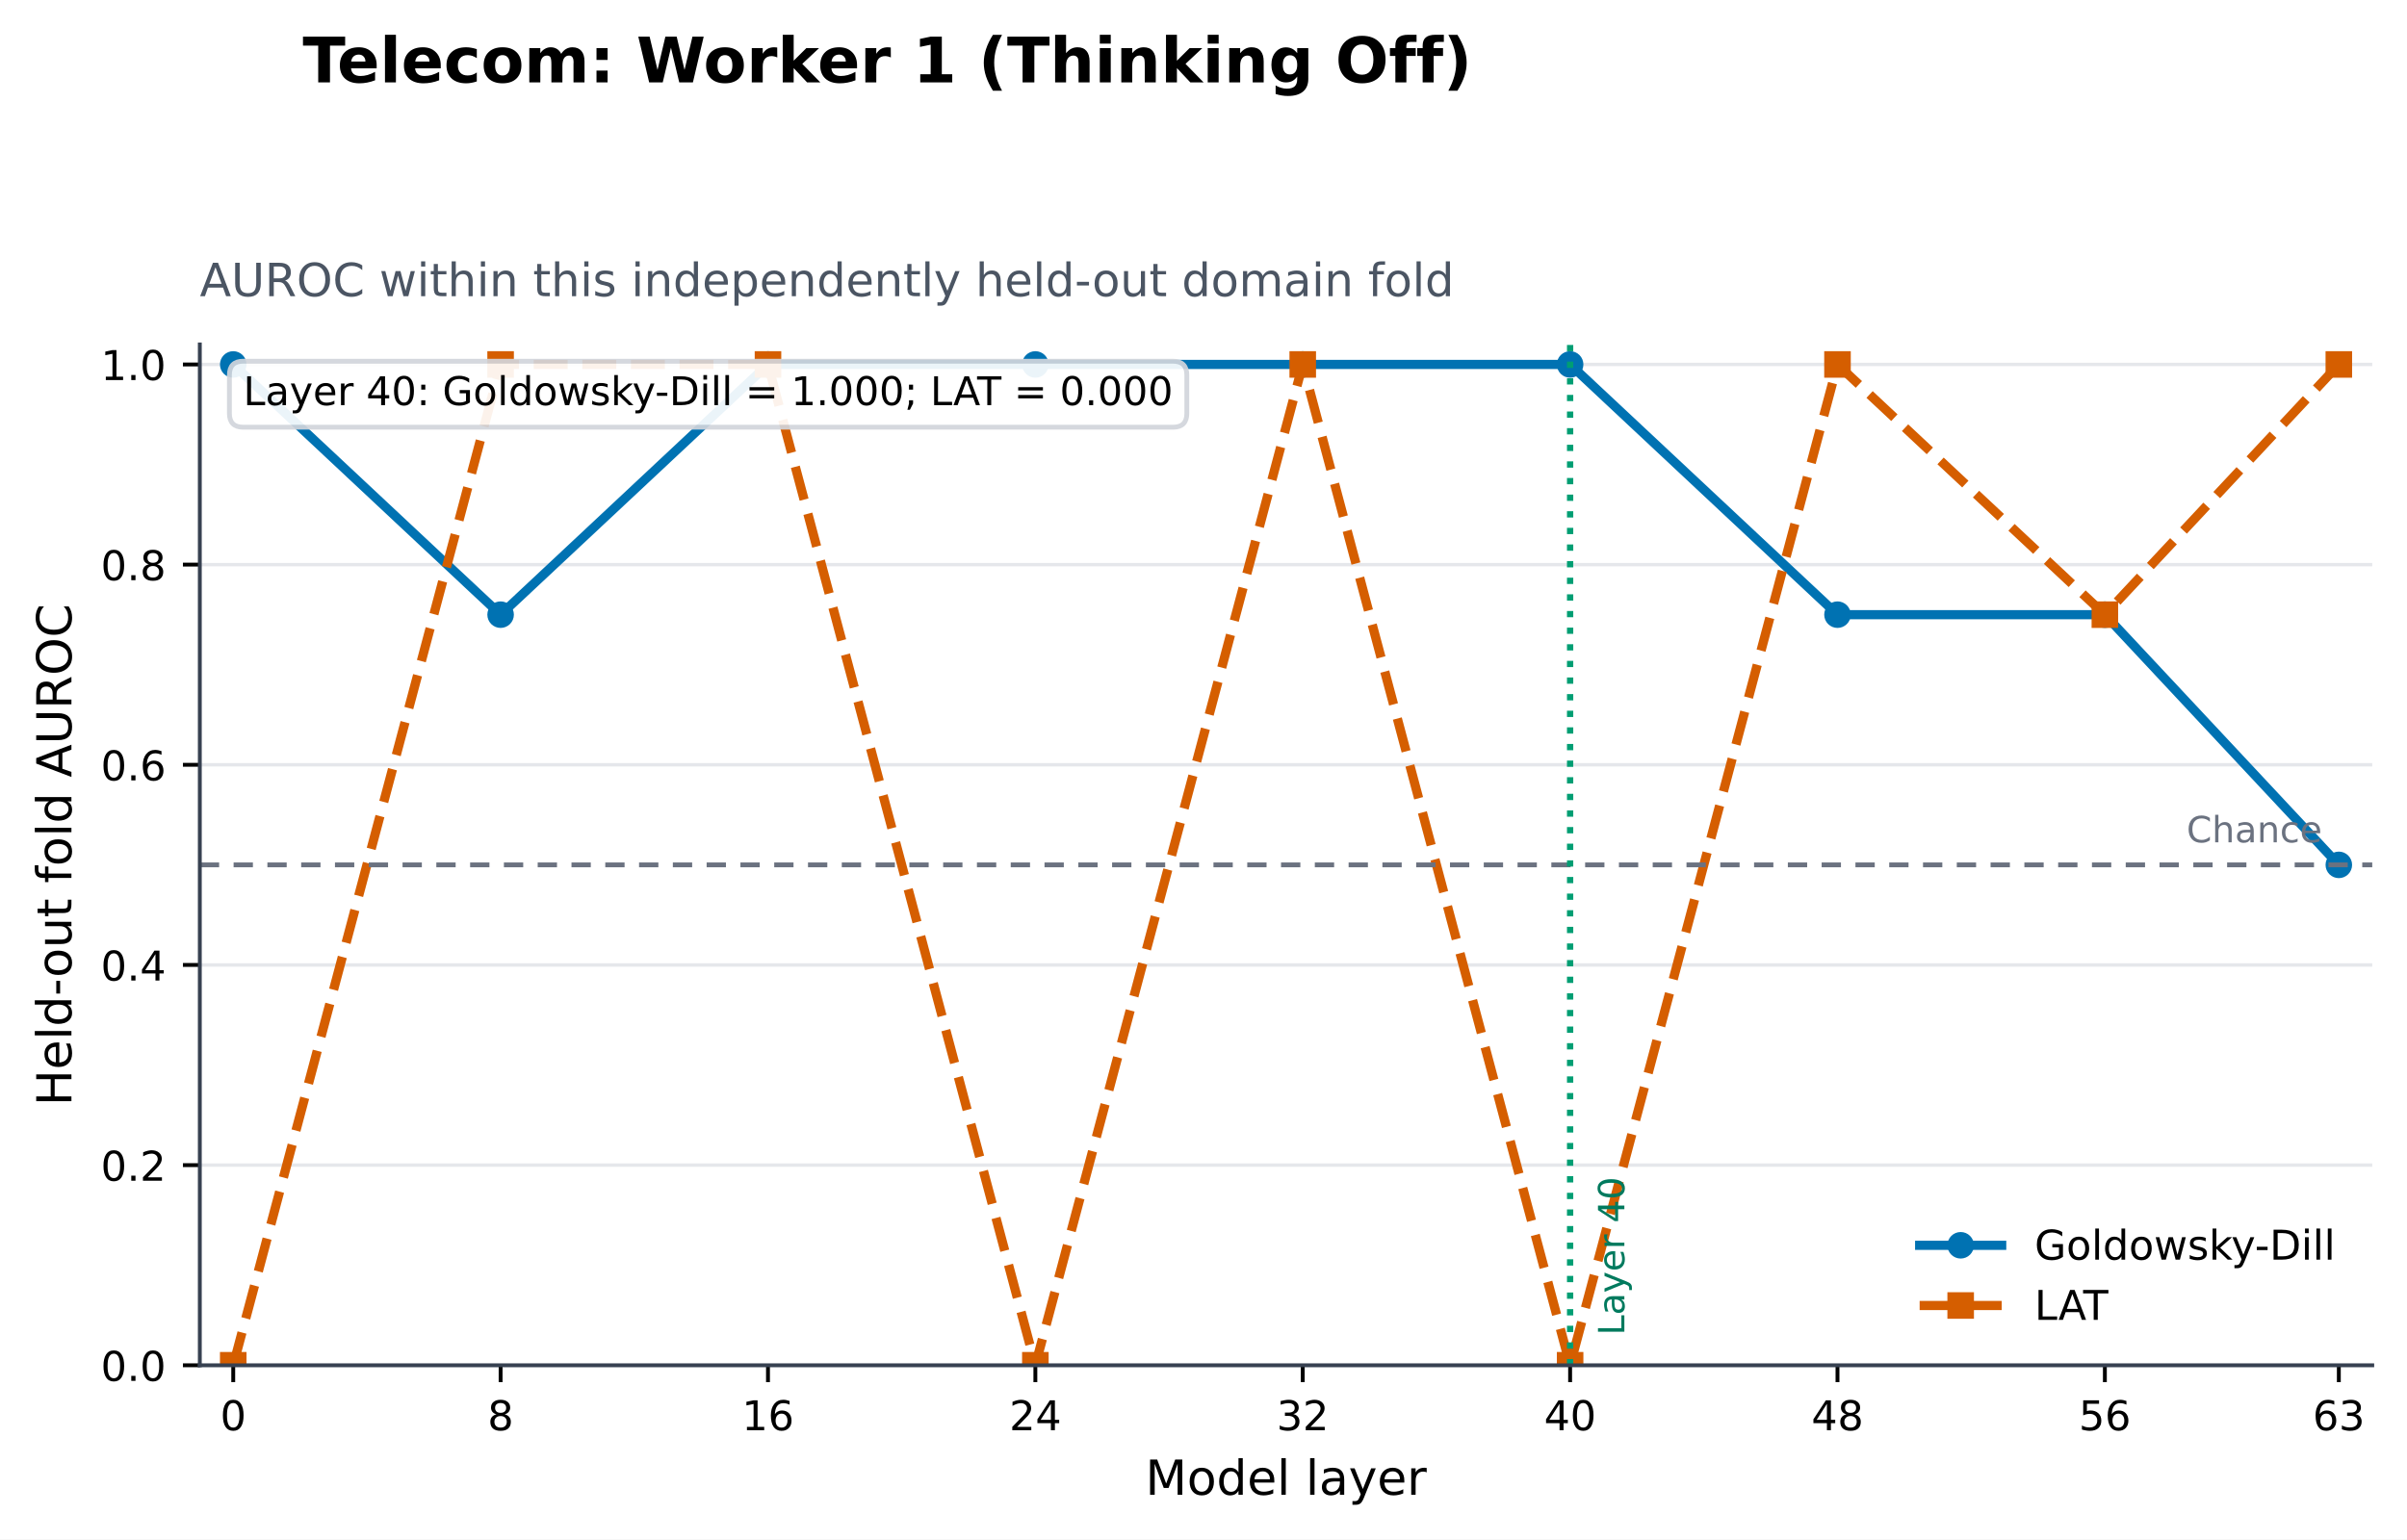
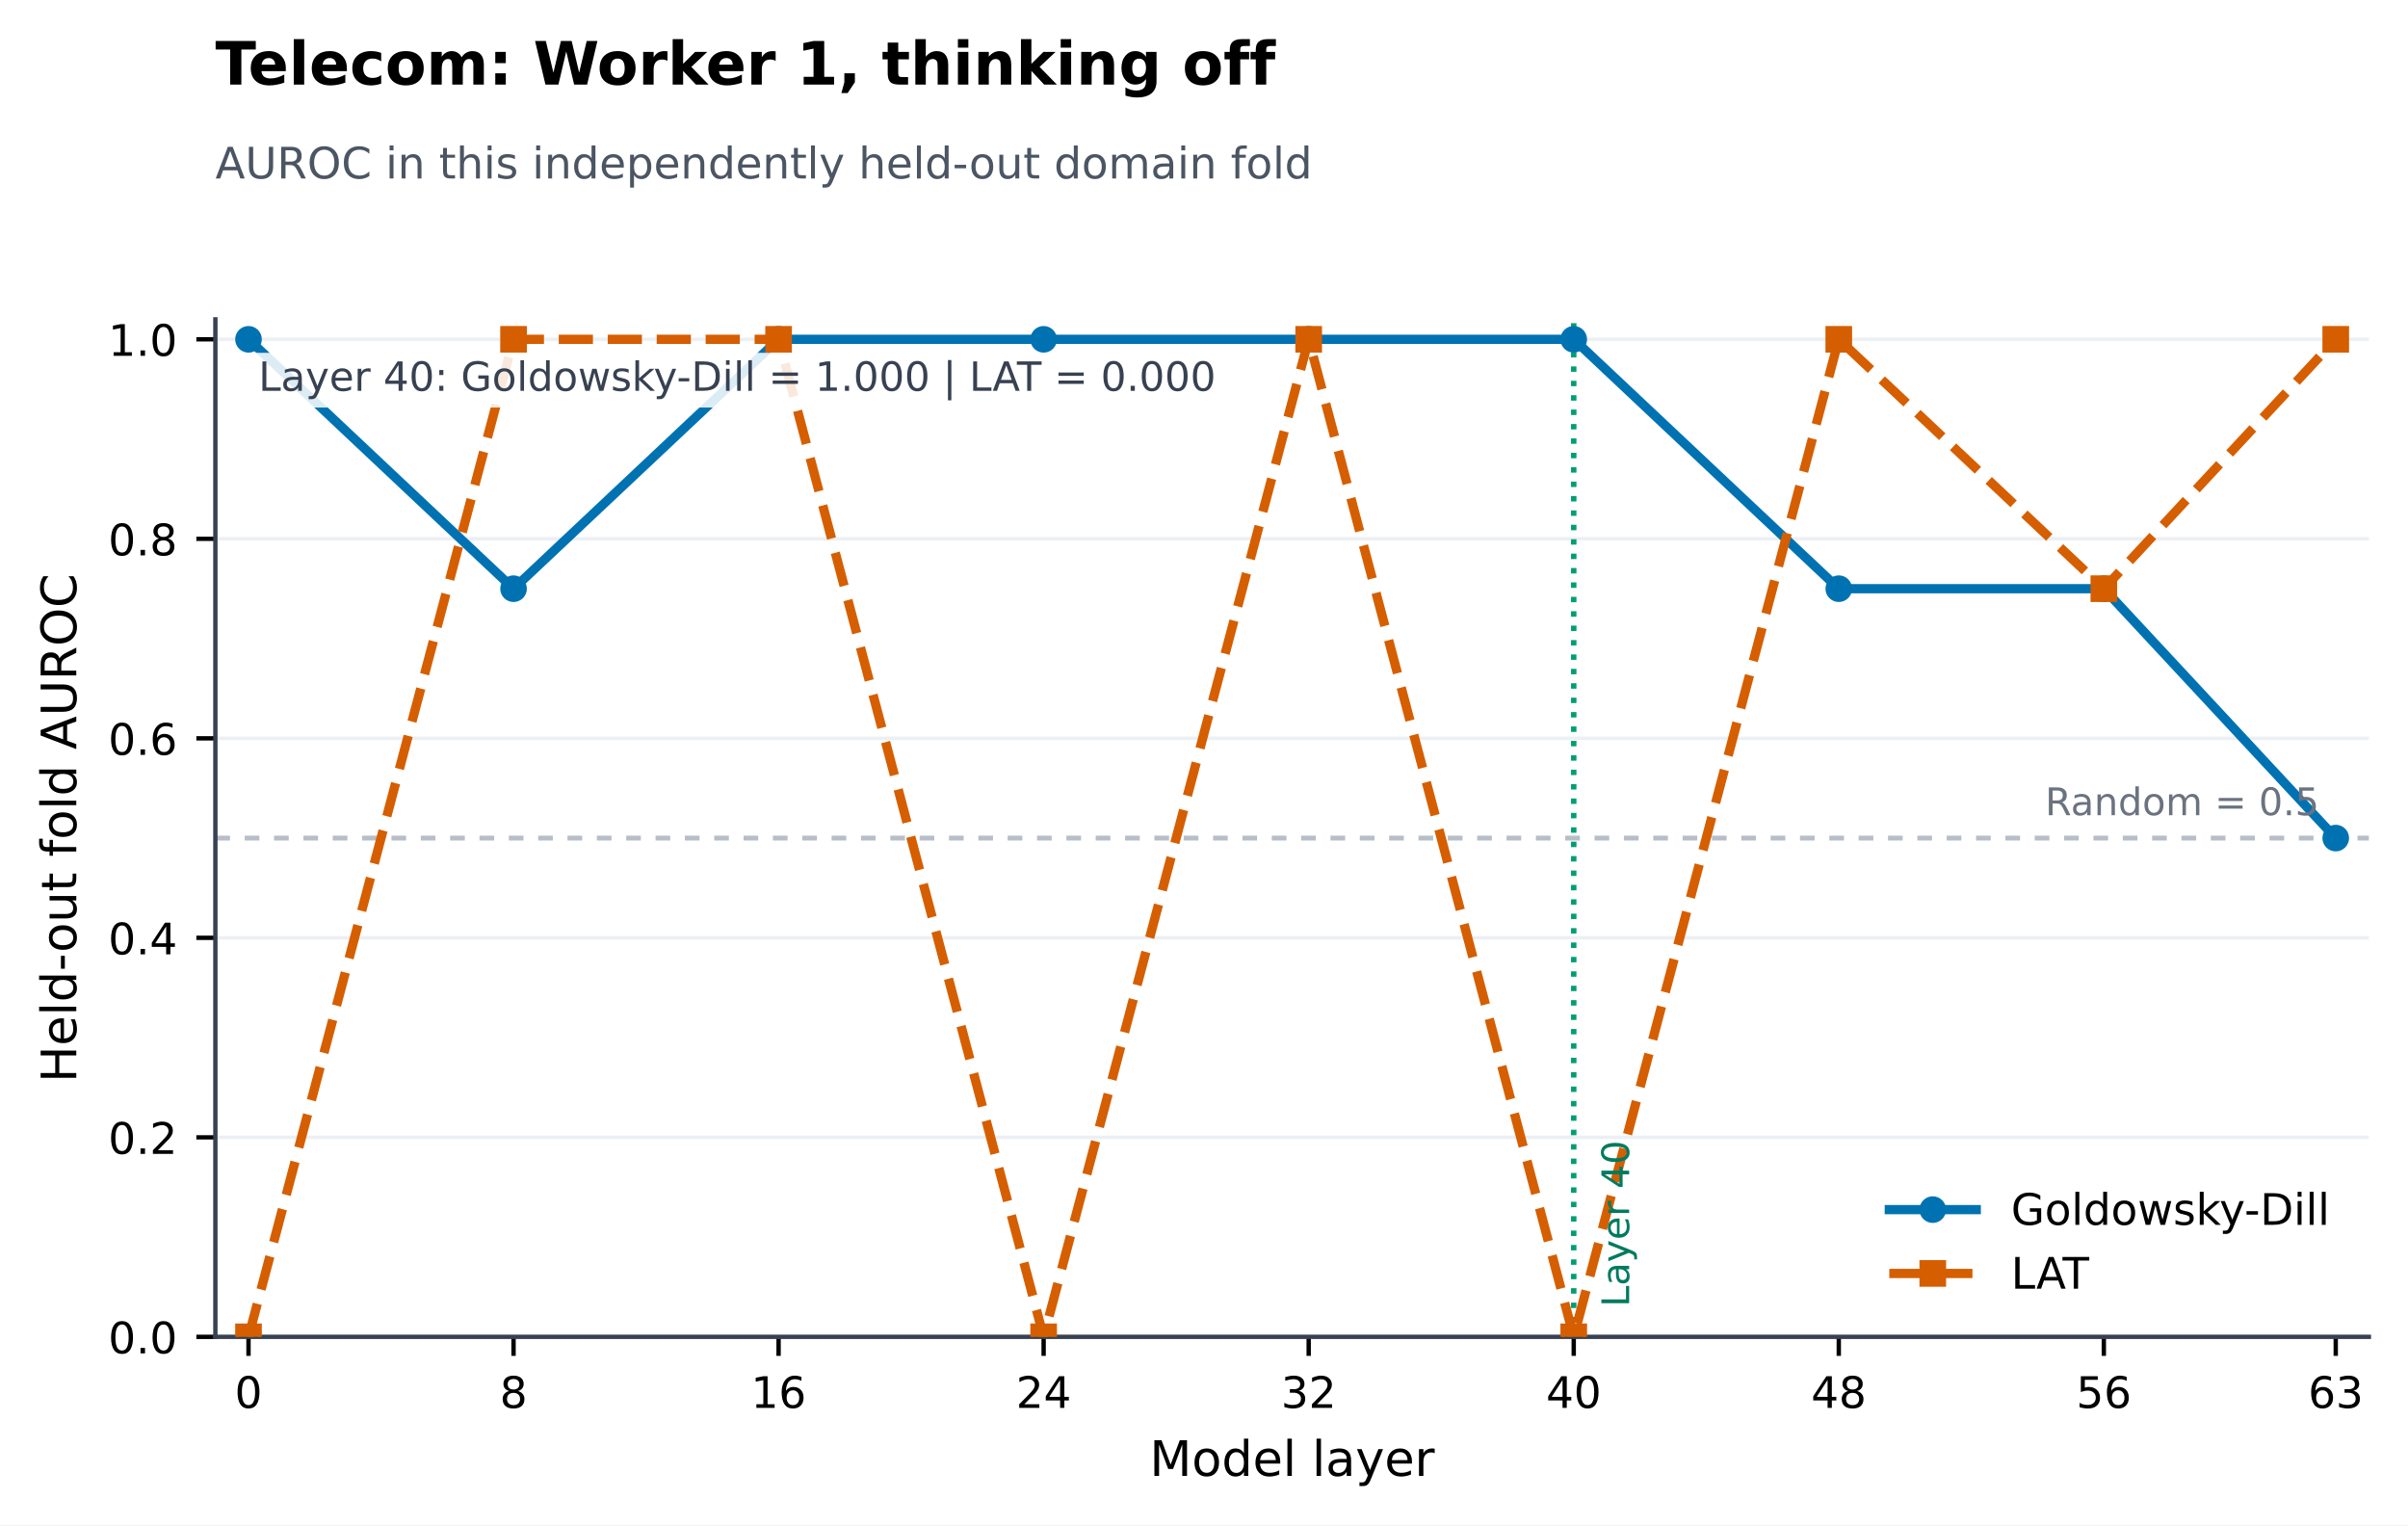
- <svg xmlns="http://www.w3.org/2000/svg" xmlns:xlink="http://www.w3.org/1999/xlink" width="498.666pt" height="319.045pt" viewBox="0 0 498.666 319.045" version="1.1">
+ <svg xmlns="http://www.w3.org/2000/svg" xmlns:xlink="http://www.w3.org/1999/xlink" width="443.121pt" height="280.611pt" viewBox="0 0 443.121 280.611" version="1.1">
  <defs>
    <style type="text/css">*{stroke-linejoin: round; stroke-linecap: butt}</style>
  </defs>
  <g id="figure_1">
    <g id="patch_1">
-       <path d="M 0 319.045 L 498.666 319.045 L 498.666 0 L 0 0 z " style="fill: #ffffff" />
+       <path d="M -0 280.611 L 443.121 280.611 L 443.121 0 L -0 0 z " style="fill: #ffffff" />
    </g>
    <g id="axes_1">
      <g id="patch_2">
-         <path d="M 41.396 282.94 L 491.466 282.94 L 491.466 71.38 L 41.396 71.38 z " style="fill: #ffffff" />
+         <path d="M 39.633 245.958 L 435.921 245.958 L 435.921 58.758 L 39.633 58.758 z " style="fill: #ffffff" />
+       </g>
+       <g id="line2d_1">
+         <path d="M 39.633 154.194 L 435.921 154.194 " clip-path="url(#p44b13de284)" style="fill: none; stroke-dasharray: 2.7,2.7; stroke-dashoffset: 0; stroke: #b7bec8; stroke-width: 0.9" />
      </g>
      <g id="matplotlib.axis_1">
        <g id="xtick_1">
-           <g id="line2d_1">
+           <g id="line2d_2">
            <defs>
              <path id="m4225e7514f" d="M 0 0 L 0 3.5 " style="stroke: #000000; stroke-width: 0.8" />
            </defs>
            <g>
-               <use xlink:href="#m4225e7514f" x="48.32" y="282.94" style="stroke: #000000; stroke-width: 0.8" />
+               <use xlink:href="#m4225e7514f" x="45.73" y="245.958" style="stroke: #000000; stroke-width: 0.8" />
            </g>
          </g>
          <g id="text_1">
-             <text style="font-size: 8.5px; font-family: 'DejaVu Sans'; text-anchor: middle" x="48.32" y="296.399" transform="rotate(-0 48.31994 296.3987)">0</text>
+             <text style="font-size: 8px; font-family: 'DejaVu Sans'; text-anchor: middle" x="45.73" y="259.037" transform="rotate(-0 45.72955 259.037)">0</text>
          </g>
        </g>
        <g id="xtick_2">
-           <g id="line2d_2">
-             <g>
-               <use xlink:href="#m4225e7514f" x="103.713" y="282.94" style="stroke: #000000; stroke-width: 0.8" />
+           <g id="line2d_3">
+             <g>
+               <use xlink:href="#m4225e7514f" x="94.503" y="245.958" style="stroke: #000000; stroke-width: 0.8" />
            </g>
          </g>
          <g id="text_2">
-             <text style="font-size: 8.5px; font-family: 'DejaVu Sans'; text-anchor: middle" x="103.713" y="296.399" transform="rotate(-0 103.7132 296.3987)">8</text>
+             <text style="font-size: 8px; font-family: 'DejaVu Sans'; text-anchor: middle" x="94.503" y="259.037" transform="rotate(-0 94.50346 259.037)">8</text>
          </g>
        </g>
        <g id="xtick_3">
-           <g id="line2d_3">
-             <g>
-               <use xlink:href="#m4225e7514f" x="159.106" y="282.94" style="stroke: #000000; stroke-width: 0.8" />
+           <g id="line2d_4">
+             <g>
+               <use xlink:href="#m4225e7514f" x="143.277" y="245.958" style="stroke: #000000; stroke-width: 0.8" />
            </g>
          </g>
          <g id="text_3">
-             <text style="font-size: 8.5px; font-family: 'DejaVu Sans'; text-anchor: middle" x="159.106" y="296.399" transform="rotate(-0 159.1064 296.3987)">16</text>
+             <text style="font-size: 8px; font-family: 'DejaVu Sans'; text-anchor: middle" x="143.277" y="259.037" transform="rotate(-0 143.2774 259.037)">16</text>
          </g>
        </g>
        <g id="xtick_4">
-           <g id="line2d_4">
-             <g>
-               <use xlink:href="#m4225e7514f" x="214.5" y="282.94" style="stroke: #000000; stroke-width: 0.8" />
+           <g id="line2d_5">
+             <g>
+               <use xlink:href="#m4225e7514f" x="192.051" y="245.958" style="stroke: #000000; stroke-width: 0.8" />
            </g>
          </g>
          <g id="text_4">
-             <text style="font-size: 8.5px; font-family: 'DejaVu Sans'; text-anchor: middle" x="214.5" y="296.399" transform="rotate(-0 214.4996 296.3987)">24</text>
+             <text style="font-size: 8px; font-family: 'DejaVu Sans'; text-anchor: middle" x="192.051" y="259.037" transform="rotate(-0 192.0513 259.037)">24</text>
          </g>
        </g>
        <g id="xtick_5">
-           <g id="line2d_5">
-             <g>
-               <use xlink:href="#m4225e7514f" x="269.893" y="282.94" style="stroke: #000000; stroke-width: 0.8" />
+           <g id="line2d_6">
+             <g>
+               <use xlink:href="#m4225e7514f" x="240.825" y="245.958" style="stroke: #000000; stroke-width: 0.8" />
            </g>
          </g>
          <g id="text_5">
-             <text style="font-size: 8.5px; font-family: 'DejaVu Sans'; text-anchor: middle" x="269.893" y="296.399" transform="rotate(-0 269.8929 296.3987)">32</text>
+             <text style="font-size: 8px; font-family: 'DejaVu Sans'; text-anchor: middle" x="240.825" y="259.037" transform="rotate(-0 240.8252 259.037)">32</text>
          </g>
        </g>
        <g id="xtick_6">
-           <g id="line2d_6">
-             <g>
-               <use xlink:href="#m4225e7514f" x="325.286" y="282.94" style="stroke: #000000; stroke-width: 0.8" />
+           <g id="line2d_7">
+             <g>
+               <use xlink:href="#m4225e7514f" x="289.599" y="245.958" style="stroke: #000000; stroke-width: 0.8" />
            </g>
          </g>
          <g id="text_6">
-             <text style="font-size: 8.5px; font-family: 'DejaVu Sans'; text-anchor: middle" x="325.286" y="296.399" transform="rotate(-0 325.2861 296.3987)">40</text>
+             <text style="font-size: 8px; font-family: 'DejaVu Sans'; text-anchor: middle" x="289.599" y="259.037" transform="rotate(-0 289.5991 259.037)">40</text>
          </g>
        </g>
        <g id="xtick_7">
-           <g id="line2d_7">
-             <g>
-               <use xlink:href="#m4225e7514f" x="380.679" y="282.94" style="stroke: #000000; stroke-width: 0.8" />
+           <g id="line2d_8">
+             <g>
+               <use xlink:href="#m4225e7514f" x="338.373" y="245.958" style="stroke: #000000; stroke-width: 0.8" />
            </g>
          </g>
          <g id="text_7">
-             <text style="font-size: 8.5px; font-family: 'DejaVu Sans'; text-anchor: middle" x="380.679" y="296.399" transform="rotate(-0 380.6793 296.3987)">48</text>
+             <text style="font-size: 8px; font-family: 'DejaVu Sans'; text-anchor: middle" x="338.373" y="259.037" transform="rotate(-0 338.373 259.037)">48</text>
          </g>
        </g>
        <g id="xtick_8">
-           <g id="line2d_8">
-             <g>
-               <use xlink:href="#m4225e7514f" x="436.073" y="282.94" style="stroke: #000000; stroke-width: 0.8" />
+           <g id="line2d_9">
+             <g>
+               <use xlink:href="#m4225e7514f" x="387.147" y="245.958" style="stroke: #000000; stroke-width: 0.8" />
            </g>
          </g>
          <g id="text_8">
-             <text style="font-size: 8.5px; font-family: 'DejaVu Sans'; text-anchor: middle" x="436.073" y="296.399" transform="rotate(-0 436.0725 296.3987)">56</text>
+             <text style="font-size: 8px; font-family: 'DejaVu Sans'; text-anchor: middle" x="387.147" y="259.037" transform="rotate(-0 387.1469 259.037)">56</text>
          </g>
        </g>
        <g id="xtick_9">
-           <g id="line2d_9">
-             <g>
-               <use xlink:href="#m4225e7514f" x="484.542" y="282.94" style="stroke: #000000; stroke-width: 0.8" />
+           <g id="line2d_10">
+             <g>
+               <use xlink:href="#m4225e7514f" x="429.824" y="245.958" style="stroke: #000000; stroke-width: 0.8" />
            </g>
          </g>
          <g id="text_9">
-             <text style="font-size: 8.5px; font-family: 'DejaVu Sans'; text-anchor: middle" x="484.542" y="296.399" transform="rotate(-0 484.5416 296.3987)">63</text>
+             <text style="font-size: 8px; font-family: 'DejaVu Sans'; text-anchor: middle" x="429.824" y="259.037" transform="rotate(-0 429.8241 259.037)">63</text>
          </g>
        </g>
        <g id="text_10">
-           <text style="font-size: 10px; font-family: 'DejaVu Sans'; text-anchor: middle" x="266.431" y="309.765" transform="rotate(-0 266.4308 309.7648)">Model layer</text>
+           <text style="font-size: 9px; font-family: 'DejaVu Sans'; text-anchor: middle" x="237.777" y="271.539" transform="rotate(-0 237.7768 271.5394)">Model layer</text>
        </g>
      </g>
      <g id="matplotlib.axis_2">
        <g id="ytick_1">
-           <g id="line2d_10">
-             <path d="M 41.396 282.94 L 491.466 282.94 " clip-path="url(#p7f77434c62)" style="fill: none; stroke: #e5e7eb; stroke-width: 0.7; stroke-linecap: square" />
-           </g>
          <g id="line2d_11">
+             <path d="M 39.633 245.958 L 435.921 245.958 " clip-path="url(#p44b13de284)" style="fill: none; stroke: #eceff3; stroke-width: 0.65; stroke-linecap: square" />
+           </g>
+           <g id="line2d_12">
            <defs>
              <path id="m544248703c" d="M 0 0 L -3.5 0 " style="stroke: #000000; stroke-width: 0.8" />
            </defs>
            <g>
-               <use xlink:href="#m544248703c" x="41.396" y="282.94" style="stroke: #000000; stroke-width: 0.8" />
+               <use xlink:href="#m544248703c" x="39.633" y="245.958" style="stroke: #000000; stroke-width: 0.8" />
            </g>
          </g>
          <g id="text_11">
-             <text style="font-size: 8.5px; font-family: 'DejaVu Sans'; text-anchor: end" x="34.396" y="286.169" transform="rotate(-0 34.39578 286.1693)">0.0</text>
+             <text style="font-size: 8px; font-family: 'DejaVu Sans'; text-anchor: end" x="32.633" y="248.998" transform="rotate(-0 32.63281 248.9977)">0.0</text>
          </g>
        </g>
        <g id="ytick_2">
-           <g id="line2d_12">
-             <path d="M 41.396 241.458 L 491.466 241.458 " clip-path="url(#p7f77434c62)" style="fill: none; stroke: #e5e7eb; stroke-width: 0.7; stroke-linecap: square" />
-           </g>
          <g id="line2d_13">
-             <g>
-               <use xlink:href="#m544248703c" x="41.396" y="241.458" style="stroke: #000000; stroke-width: 0.8" />
+             <path d="M 39.633 209.252 L 435.921 209.252 " clip-path="url(#p44b13de284)" style="fill: none; stroke: #eceff3; stroke-width: 0.65; stroke-linecap: square" />
+           </g>
+           <g id="line2d_14">
+             <g>
+               <use xlink:href="#m544248703c" x="39.633" y="209.252" style="stroke: #000000; stroke-width: 0.8" />
            </g>
          </g>
          <g id="text_12">
-             <text style="font-size: 8.5px; font-family: 'DejaVu Sans'; text-anchor: end" x="34.396" y="244.687" transform="rotate(-0 34.39578 244.687)">0.2</text>
+             <text style="font-size: 8px; font-family: 'DejaVu Sans'; text-anchor: end" x="32.633" y="212.292" transform="rotate(-0 32.63281 212.2918)">0.2</text>
          </g>
        </g>
        <g id="ytick_3">
-           <g id="line2d_14">
-             <path d="M 41.396 199.975 L 491.466 199.975 " clip-path="url(#p7f77434c62)" style="fill: none; stroke: #e5e7eb; stroke-width: 0.7; stroke-linecap: square" />
-           </g>
          <g id="line2d_15">
-             <g>
-               <use xlink:href="#m544248703c" x="41.396" y="199.975" style="stroke: #000000; stroke-width: 0.8" />
+             <path d="M 39.633 172.547 L 435.921 172.547 " clip-path="url(#p44b13de284)" style="fill: none; stroke: #eceff3; stroke-width: 0.65; stroke-linecap: square" />
+           </g>
+           <g id="line2d_16">
+             <g>
+               <use xlink:href="#m544248703c" x="39.633" y="172.547" style="stroke: #000000; stroke-width: 0.8" />
            </g>
          </g>
          <g id="text_13">
-             <text style="font-size: 8.5px; font-family: 'DejaVu Sans'; text-anchor: end" x="34.396" y="203.205" transform="rotate(-0 34.39578 203.2046)">0.4</text>
+             <text style="font-size: 8px; font-family: 'DejaVu Sans'; text-anchor: end" x="32.633" y="175.586" transform="rotate(-0 32.63281 175.5859)">0.4</text>
          </g>
        </g>
        <g id="ytick_4">
-           <g id="line2d_16">
-             <path d="M 41.396 158.493 L 491.466 158.493 " clip-path="url(#p7f77434c62)" style="fill: none; stroke: #e5e7eb; stroke-width: 0.7; stroke-linecap: square" />
-           </g>
          <g id="line2d_17">
-             <g>
-               <use xlink:href="#m544248703c" x="41.396" y="158.493" style="stroke: #000000; stroke-width: 0.8" />
+             <path d="M 39.633 135.841 L 435.921 135.841 " clip-path="url(#p44b13de284)" style="fill: none; stroke: #eceff3; stroke-width: 0.65; stroke-linecap: square" />
+           </g>
+           <g id="line2d_18">
+             <g>
+               <use xlink:href="#m544248703c" x="39.633" y="135.841" style="stroke: #000000; stroke-width: 0.8" />
            </g>
          </g>
          <g id="text_14">
-             <text style="font-size: 8.5px; font-family: 'DejaVu Sans'; text-anchor: end" x="34.396" y="161.722" transform="rotate(-0 34.39578 161.7223)">0.6</text>
+             <text style="font-size: 8px; font-family: 'DejaVu Sans'; text-anchor: end" x="32.633" y="138.88" transform="rotate(-0 32.63281 138.88)">0.6</text>
          </g>
        </g>
        <g id="ytick_5">
-           <g id="line2d_18">
-             <path d="M 41.396 117.011 L 491.466 117.011 " clip-path="url(#p7f77434c62)" style="fill: none; stroke: #e5e7eb; stroke-width: 0.7; stroke-linecap: square" />
-           </g>
          <g id="line2d_19">
-             <g>
-               <use xlink:href="#m544248703c" x="41.396" y="117.011" style="stroke: #000000; stroke-width: 0.8" />
+             <path d="M 39.633 99.135 L 435.921 99.135 " clip-path="url(#p44b13de284)" style="fill: none; stroke: #eceff3; stroke-width: 0.65; stroke-linecap: square" />
+           </g>
+           <g id="line2d_20">
+             <g>
+               <use xlink:href="#m544248703c" x="39.633" y="99.135" style="stroke: #000000; stroke-width: 0.8" />
            </g>
          </g>
          <g id="text_15">
-             <text style="font-size: 8.5px; font-family: 'DejaVu Sans'; text-anchor: end" x="34.396" y="120.24" transform="rotate(-0 34.39578 120.2399)">0.8</text>
+             <text style="font-size: 8px; font-family: 'DejaVu Sans'; text-anchor: end" x="32.633" y="102.174" transform="rotate(-0 32.63281 102.1741)">0.8</text>
          </g>
        </g>
        <g id="ytick_6">
-           <g id="line2d_20">
-             <path d="M 41.396 75.528 L 491.466 75.528 " clip-path="url(#p7f77434c62)" style="fill: none; stroke: #e5e7eb; stroke-width: 0.7; stroke-linecap: square" />
-           </g>
          <g id="line2d_21">
-             <g>
-               <use xlink:href="#m544248703c" x="41.396" y="75.528" style="stroke: #000000; stroke-width: 0.8" />
+             <path d="M 39.633 62.429 L 435.921 62.429 " clip-path="url(#p44b13de284)" style="fill: none; stroke: #eceff3; stroke-width: 0.65; stroke-linecap: square" />
+           </g>
+           <g id="line2d_22">
+             <g>
+               <use xlink:href="#m544248703c" x="39.633" y="62.429" style="stroke: #000000; stroke-width: 0.8" />
            </g>
          </g>
          <g id="text_16">
-             <text style="font-size: 8.5px; font-family: 'DejaVu Sans'; text-anchor: end" x="34.396" y="78.758" transform="rotate(-0 34.39578 78.75757)">1.0</text>
+             <text style="font-size: 8px; font-family: 'DejaVu Sans'; text-anchor: end" x="32.633" y="65.468" transform="rotate(-0 32.63281 65.46824)">1.0</text>
          </g>
        </g>
        <g id="text_17">
-           <text style="font-size: 10px; font-family: 'DejaVu Sans'; text-anchor: middle" x="14.798" y="177.16" transform="rotate(-90 14.79844 177.16)">Held-out fold AUROC</text>
-         </g>
-       </g>
-       <g id="line2d_22">
-         <path d="M 48.32 75.528 L 103.713 127.381 L 159.106 75.528 L 214.5 75.528 L 269.893 75.528 L 325.286 75.528 L 380.679 127.381 L 436.073 127.381 L 484.542 179.234 " clip-path="url(#p7f77434c62)" style="fill: none; stroke: #0072b2; stroke-width: 1.9; stroke-linecap: square" />
+           <text style="font-size: 9px; font-family: 'DejaVu Sans'; text-anchor: middle" x="14.039" y="152.358" transform="rotate(-90 14.03859 152.3583)">Held-out fold AUROC</text>
+         </g>
+       </g>
+       <g id="line2d_23">
+         <path d="M 289.599 245.958 L 289.599 58.758 " clip-path="url(#p44b13de284)" style="fill: none; stroke-dasharray: 1,1.65; stroke-dashoffset: 0; stroke: #009e73" />
+       </g>
+       <g id="patch_3">
+         <path d="M 39.633 245.958 L 39.633 58.758 " style="fill: none; stroke: #374151; stroke-width: 0.8; stroke-linejoin: miter; stroke-linecap: square" />
+       </g>
+       <g id="patch_4">
+         <path d="M 39.633 245.958 L 435.921 245.958 " style="fill: none; stroke: #374151; stroke-width: 0.8; stroke-linejoin: miter; stroke-linecap: square" />
+       </g>
+       <g id="line2d_24">
+         <path d="M 45.73 62.429 L 94.503 108.311 L 143.277 62.429 L 192.051 62.429 L 240.825 62.429 L 289.599 62.429 L 338.373 108.311 L 387.147 108.311 L 429.824 154.194 " clip-path="url(#p44b13de284)" style="fill: none; stroke: #0072b2; stroke-width: 1.7; stroke-linecap: square" />
        <defs>
-           <path id="mbeb8812b07" d="M 0 2.4 C 0.636 2.4 1.247 2.147 1.697 1.697 C 2.147 1.247 2.4 0.636 2.4 0 C 2.4 -0.636 2.147 -1.247 1.697 -1.697 C 1.247 -2.147 0.636 -2.4 0 -2.4 C -0.636 -2.4 -1.247 -2.147 -1.697 -1.697 C -2.147 -1.247 -2.4 -0.636 -2.4 0 C -2.4 0.636 -2.147 1.247 -1.697 1.697 C -1.247 2.147 -0.636 2.4 0 2.4 z " style="stroke: #0072b2; stroke-width: 0.7" />
+           <path id="m12467d34f3" d="M 0 2.1 C 0.557 2.1 1.091 1.879 1.485 1.485 C 1.879 1.091 2.1 0.557 2.1 0 C 2.1 -0.557 1.879 -1.091 1.485 -1.485 C 1.091 -1.879 0.557 -2.1 0 -2.1 C -0.557 -2.1 -1.091 -1.879 -1.485 -1.485 C -1.879 -1.091 -2.1 -0.557 -2.1 0 C -2.1 0.557 -1.879 1.091 -1.485 1.485 C -1.091 1.879 -0.557 2.1 0 2.1 z " style="stroke: #0072b2; stroke-width: 0.7" />
        </defs>
-         <g clip-path="url(#p7f77434c62)">
-           <use xlink:href="#mbeb8812b07" x="48.32" y="75.528" style="fill: #0072b2; stroke: #0072b2; stroke-width: 0.7" />
-           <use xlink:href="#mbeb8812b07" x="103.713" y="127.381" style="fill: #0072b2; stroke: #0072b2; stroke-width: 0.7" />
-           <use xlink:href="#mbeb8812b07" x="159.106" y="75.528" style="fill: #0072b2; stroke: #0072b2; stroke-width: 0.7" />
-           <use xlink:href="#mbeb8812b07" x="214.5" y="75.528" style="fill: #0072b2; stroke: #0072b2; stroke-width: 0.7" />
-           <use xlink:href="#mbeb8812b07" x="269.893" y="75.528" style="fill: #0072b2; stroke: #0072b2; stroke-width: 0.7" />
-           <use xlink:href="#mbeb8812b07" x="325.286" y="75.528" style="fill: #0072b2; stroke: #0072b2; stroke-width: 0.7" />
-           <use xlink:href="#mbeb8812b07" x="380.679" y="127.381" style="fill: #0072b2; stroke: #0072b2; stroke-width: 0.7" />
-           <use xlink:href="#mbeb8812b07" x="436.073" y="127.381" style="fill: #0072b2; stroke: #0072b2; stroke-width: 0.7" />
-           <use xlink:href="#mbeb8812b07" x="484.542" y="179.234" style="fill: #0072b2; stroke: #0072b2; stroke-width: 0.7" />
-         </g>
-       </g>
-       <g id="line2d_23">
-         <path d="M 48.32 282.94 L 103.713 75.528 L 159.106 75.528 L 214.5 282.94 L 269.893 75.528 L 325.286 282.94 L 380.679 75.528 L 436.073 127.381 L 484.542 75.528 " clip-path="url(#p7f77434c62)" style="fill: none; stroke-dasharray: 7.03,3.04; stroke-dashoffset: 0; stroke: #d55e00; stroke-width: 1.9" />
+         <g clip-path="url(#p44b13de284)">
+           <use xlink:href="#m12467d34f3" x="45.73" y="62.429" style="fill: #0072b2; stroke: #0072b2; stroke-width: 0.7" />
+           <use xlink:href="#m12467d34f3" x="94.503" y="108.311" style="fill: #0072b2; stroke: #0072b2; stroke-width: 0.7" />
+           <use xlink:href="#m12467d34f3" x="143.277" y="62.429" style="fill: #0072b2; stroke: #0072b2; stroke-width: 0.7" />
+           <use xlink:href="#m12467d34f3" x="192.051" y="62.429" style="fill: #0072b2; stroke: #0072b2; stroke-width: 0.7" />
+           <use xlink:href="#m12467d34f3" x="240.825" y="62.429" style="fill: #0072b2; stroke: #0072b2; stroke-width: 0.7" />
+           <use xlink:href="#m12467d34f3" x="289.599" y="62.429" style="fill: #0072b2; stroke: #0072b2; stroke-width: 0.7" />
+           <use xlink:href="#m12467d34f3" x="338.373" y="108.311" style="fill: #0072b2; stroke: #0072b2; stroke-width: 0.7" />
+           <use xlink:href="#m12467d34f3" x="387.147" y="108.311" style="fill: #0072b2; stroke: #0072b2; stroke-width: 0.7" />
+           <use xlink:href="#m12467d34f3" x="429.824" y="154.194" style="fill: #0072b2; stroke: #0072b2; stroke-width: 0.7" />
+         </g>
+       </g>
+       <g id="line2d_25">
+         <path d="M 45.73 245.958 L 94.503 62.429 L 143.277 62.429 L 192.051 245.958 L 240.825 62.429 L 289.599 245.958 L 338.373 62.429 L 387.147 108.311 L 429.824 62.429 " clip-path="url(#p44b13de284)" style="fill: none; stroke-dasharray: 6.29,2.72; stroke-dashoffset: 0; stroke: #d55e00; stroke-width: 1.7" />
        <defs>
-           <path id="mb1f4e5511a" d="M -2.4 2.4 L 2.4 2.4 L 2.4 -2.4 L -2.4 -2.4 z " style="stroke: #d55e00; stroke-width: 0.7; stroke-linejoin: miter" />
+           <path id="m4f4532440c" d="M -2.1 2.1 L 2.1 2.1 L 2.1 -2.1 L -2.1 -2.1 z " style="stroke: #d55e00; stroke-width: 0.7; stroke-linejoin: miter" />
        </defs>
-         <g clip-path="url(#p7f77434c62)">
-           <use xlink:href="#mb1f4e5511a" x="48.32" y="282.94" style="fill: #d55e00; stroke: #d55e00; stroke-width: 0.7; stroke-linejoin: miter" />
-           <use xlink:href="#mb1f4e5511a" x="103.713" y="75.528" style="fill: #d55e00; stroke: #d55e00; stroke-width: 0.7; stroke-linejoin: miter" />
-           <use xlink:href="#mb1f4e5511a" x="159.106" y="75.528" style="fill: #d55e00; stroke: #d55e00; stroke-width: 0.7; stroke-linejoin: miter" />
-           <use xlink:href="#mb1f4e5511a" x="214.5" y="282.94" style="fill: #d55e00; stroke: #d55e00; stroke-width: 0.7; stroke-linejoin: miter" />
-           <use xlink:href="#mb1f4e5511a" x="269.893" y="75.528" style="fill: #d55e00; stroke: #d55e00; stroke-width: 0.7; stroke-linejoin: miter" />
-           <use xlink:href="#mb1f4e5511a" x="325.286" y="282.94" style="fill: #d55e00; stroke: #d55e00; stroke-width: 0.7; stroke-linejoin: miter" />
-           <use xlink:href="#mb1f4e5511a" x="380.679" y="75.528" style="fill: #d55e00; stroke: #d55e00; stroke-width: 0.7; stroke-linejoin: miter" />
-           <use xlink:href="#mb1f4e5511a" x="436.073" y="127.381" style="fill: #d55e00; stroke: #d55e00; stroke-width: 0.7; stroke-linejoin: miter" />
-           <use xlink:href="#mb1f4e5511a" x="484.542" y="75.528" style="fill: #d55e00; stroke: #d55e00; stroke-width: 0.7; stroke-linejoin: miter" />
-         </g>
-       </g>
-       <g id="line2d_24">
-         <path d="M 41.396 179.234 L 491.466 179.234 " clip-path="url(#p7f77434c62)" style="fill: none; stroke-dasharray: 4,3; stroke-dashoffset: 0; stroke: #6b7280" />
-       </g>
-       <g id="line2d_25">
-         <path d="M 325.286 282.94 L 325.286 71.38 " clip-path="url(#p7f77434c62)" style="fill: none; stroke-dasharray: 1.3,2.145; stroke-dashoffset: 0; stroke: #009e73; stroke-width: 1.3" />
-       </g>
-       <g id="patch_3">
-         <path d="M 41.396 282.94 L 41.396 71.38 " style="fill: none; stroke: #374151; stroke-width: 0.8; stroke-linejoin: miter; stroke-linecap: square" />
-       </g>
-       <g id="patch_4">
-         <path d="M 41.396 282.94 L 491.466 282.94 " style="fill: none; stroke: #374151; stroke-width: 0.8; stroke-linejoin: miter; stroke-linecap: square" />
+         <g clip-path="url(#p44b13de284)">
+           <use xlink:href="#m4f4532440c" x="45.73" y="245.958" style="fill: #d55e00; stroke: #d55e00; stroke-width: 0.7; stroke-linejoin: miter" />
+           <use xlink:href="#m4f4532440c" x="94.503" y="62.429" style="fill: #d55e00; stroke: #d55e00; stroke-width: 0.7; stroke-linejoin: miter" />
+           <use xlink:href="#m4f4532440c" x="143.277" y="62.429" style="fill: #d55e00; stroke: #d55e00; stroke-width: 0.7; stroke-linejoin: miter" />
+           <use xlink:href="#m4f4532440c" x="192.051" y="245.958" style="fill: #d55e00; stroke: #d55e00; stroke-width: 0.7; stroke-linejoin: miter" />
+           <use xlink:href="#m4f4532440c" x="240.825" y="62.429" style="fill: #d55e00; stroke: #d55e00; stroke-width: 0.7; stroke-linejoin: miter" />
+           <use xlink:href="#m4f4532440c" x="289.599" y="245.958" style="fill: #d55e00; stroke: #d55e00; stroke-width: 0.7; stroke-linejoin: miter" />
+           <use xlink:href="#m4f4532440c" x="338.373" y="62.429" style="fill: #d55e00; stroke: #d55e00; stroke-width: 0.7; stroke-linejoin: miter" />
+           <use xlink:href="#m4f4532440c" x="387.147" y="108.311" style="fill: #d55e00; stroke: #d55e00; stroke-width: 0.7; stroke-linejoin: miter" />
+           <use xlink:href="#m4f4532440c" x="429.824" y="62.429" style="fill: #d55e00; stroke: #d55e00; stroke-width: 0.7; stroke-linejoin: miter" />
+         </g>
      </g>
      <g id="text_18">
        <g id="patch_5">
-           <path d="M 50.397 88.533 L 243.009 88.533 Q 245.879 88.533 245.879 85.663 L 245.879 77.727 Q 245.879 74.857 243.009 74.857 L 50.397 74.857 Q 47.527 74.857 47.527 77.727 L 47.527 85.663 Q 47.527 88.533 50.397 88.533 z " style="fill: #ffffff; opacity: 0.92; stroke: #d1d5db; stroke-linejoin: miter" />
-         </g>
-         <text style="font-size: 8.2px; font-family: 'DejaVu Sans'; text-anchor: start" x="50.397" y="83.958" transform="rotate(-0 50.39718 83.95752)">Layer 40: Goldowsky-Dill = 1.000; LAT = 0.000</text>
+           <path d="M 46.227 74.978 L 225.063 74.978 L 225.063 64.914 L 46.227 64.914 z " style="fill: #ffffff; opacity: 0.86" />
+         </g>
+         <text style="font-size: 7.4px; font-family: 'DejaVu Sans'; text-anchor: start; fill: #374151" x="47.559" y="71.901" transform="rotate(-0 47.55857 71.9015)">Layer 40: Goldowsky-Dill = 1.000 | LAT = 0.000</text>
      </g>
      <g id="text_19">
-         <text style="font-size: 7.5px; font-family: 'DejaVu Sans'; text-anchor: end; fill: #6b7280" x="481.08" y="174.563" transform="rotate(-0 481.0795 174.5632)">Chance</text>
+         <text style="font-size: 7px; font-family: 'DejaVu Sans'; text-anchor: end; fill: #6b7280" x="426.776" y="149.985" transform="rotate(-0 426.7757 149.9849)">Random = 0.5</text>
      </g>
      <g id="text_20">
-         <text style="font-size: 7.5px; font-family: 'DejaVu Sans'; fill: #007a5e" transform="translate(336.5242 276.7176) rotate(-90)">Layer 40</text>
-       </g>
-       <g id="text_21">
-         <text style="font-size: 9.5px; font-family: 'DejaVu Sans'; text-anchor: start; fill: #4b5563" x="41.396" y="61.38" transform="rotate(-0 41.39578 61.38)">AUROC within this independently held-out domain fold</text>
+         <text style="font-size: 7px; font-family: 'DejaVu Sans'; fill: #007a5e" transform="translate(299.7954 240.4524) rotate(-90)">Layer 40</text>
      </g>
      <g id="legend_1">
-         <g id="patch_6">
-           <path d="M 395.999 278.69 L 485.516 278.69 Q 487.216 278.69 487.216 276.99 L 487.216 252.887 Q 487.216 251.187 485.516 251.187 L 395.999 251.187 Q 394.299 251.187 394.299 252.887 L 394.299 276.99 Q 394.299 278.69 395.999 278.69 z " style="fill: #ffffff; opacity: 0.92" />
-         </g>
        <g id="line2d_26">
-           <path d="M 397.699 258.071 L 406.199 258.071 L 414.699 258.071 " style="fill: none; stroke: #0072b2; stroke-width: 1.9; stroke-linecap: square" />
+           <path d="M 347.67 222.552 L 355.67 222.552 L 363.67 222.552 " style="fill: none; stroke: #0072b2; stroke-width: 1.7; stroke-linecap: square" />
          <g>
-             <use xlink:href="#mbeb8812b07" x="406.199" y="258.071" style="fill: #0072b2; stroke: #0072b2; stroke-width: 0.7" />
+             <use xlink:href="#m12467d34f3" x="355.67" y="222.552" style="fill: #0072b2; stroke: #0072b2; stroke-width: 0.7" />
+           </g>
+         </g>
+         <g id="text_21">
+           <text style="font-size: 8px; font-family: 'DejaVu Sans'; text-anchor: start" x="370.07" y="225.352" transform="rotate(-0 370.0696 225.352)">Goldowsky-Dill</text>
+         </g>
+         <g id="line2d_27">
+           <path d="M 347.67 234.295 L 355.67 234.295 L 363.67 234.295 " style="fill: none; stroke-dasharray: 6.29,2.72; stroke-dashoffset: 0; stroke: #d55e00; stroke-width: 1.7" />
+           <g>
+             <use xlink:href="#m4f4532440c" x="355.67" y="234.295" style="fill: #d55e00; stroke: #d55e00; stroke-width: 0.7; stroke-linejoin: miter" />
          </g>
        </g>
        <g id="text_22">
-           <text style="font-size: 8.5px; font-family: 'DejaVu Sans'; text-anchor: start" x="421.499" y="261.046" transform="rotate(-0 421.4988 261.0459)">Goldowsky-Dill</text>
-         </g>
-         <g id="line2d_27">
-           <path d="M 397.699 270.547 L 406.199 270.547 L 414.699 270.547 " style="fill: none; stroke-dasharray: 7.03,3.04; stroke-dashoffset: 0; stroke: #d55e00; stroke-width: 1.9" />
-           <g>
-             <use xlink:href="#mb1f4e5511a" x="406.199" y="270.547" style="fill: #d55e00; stroke: #d55e00; stroke-width: 0.7; stroke-linejoin: miter" />
-           </g>
-         </g>
-         <g id="text_23">
-           <text style="font-size: 8.5px; font-family: 'DejaVu Sans'; text-anchor: start" x="421.499" y="273.522" transform="rotate(-0 421.4988 273.5223)">LAT</text>
-         </g>
-       </g>
+           <text style="font-size: 8px; font-family: 'DejaVu Sans'; text-anchor: start" x="370.07" y="237.095" transform="rotate(-0 370.0696 237.0945)">LAT</text>
+         </g>
+       </g>
+     </g>
+     <g id="text_23">
+       <text style="font-weight: 700; font-size: 11px; font-family: 'DejaVu Sans'; text-anchor: start" x="39.633" y="15.558" transform="rotate(-0 39.63281 15.55828)">Telecom: Worker 1, thinking off</text>
    </g>
    <g id="text_24">
-       <text style="font-weight: 700; font-size: 13px; font-family: 'DejaVu Sans'; text-anchor: start" x="62.706" y="17.078" transform="rotate(-0 62.70578 17.07797)">Telecom: Worker 1 (Thinking Off)</text>
+       <text style="font-size: 8px; font-family: 'DejaVu Sans'; text-anchor: start; fill: #4b5563" x="39.633" y="32.838" transform="rotate(-0 39.63281 32.83828)">AUROC in this independently held-out domain fold</text>
    </g>
  </g>
  <defs>
-     <clipPath id="p7f77434c62">
-       <rect x="41.396" y="71.38" width="450.07" height="211.56" />
+     <clipPath id="p44b13de284">
+       <rect x="39.633" y="58.758" width="396.288" height="187.2" />
    </clipPath>
  </defs>
</svg>
